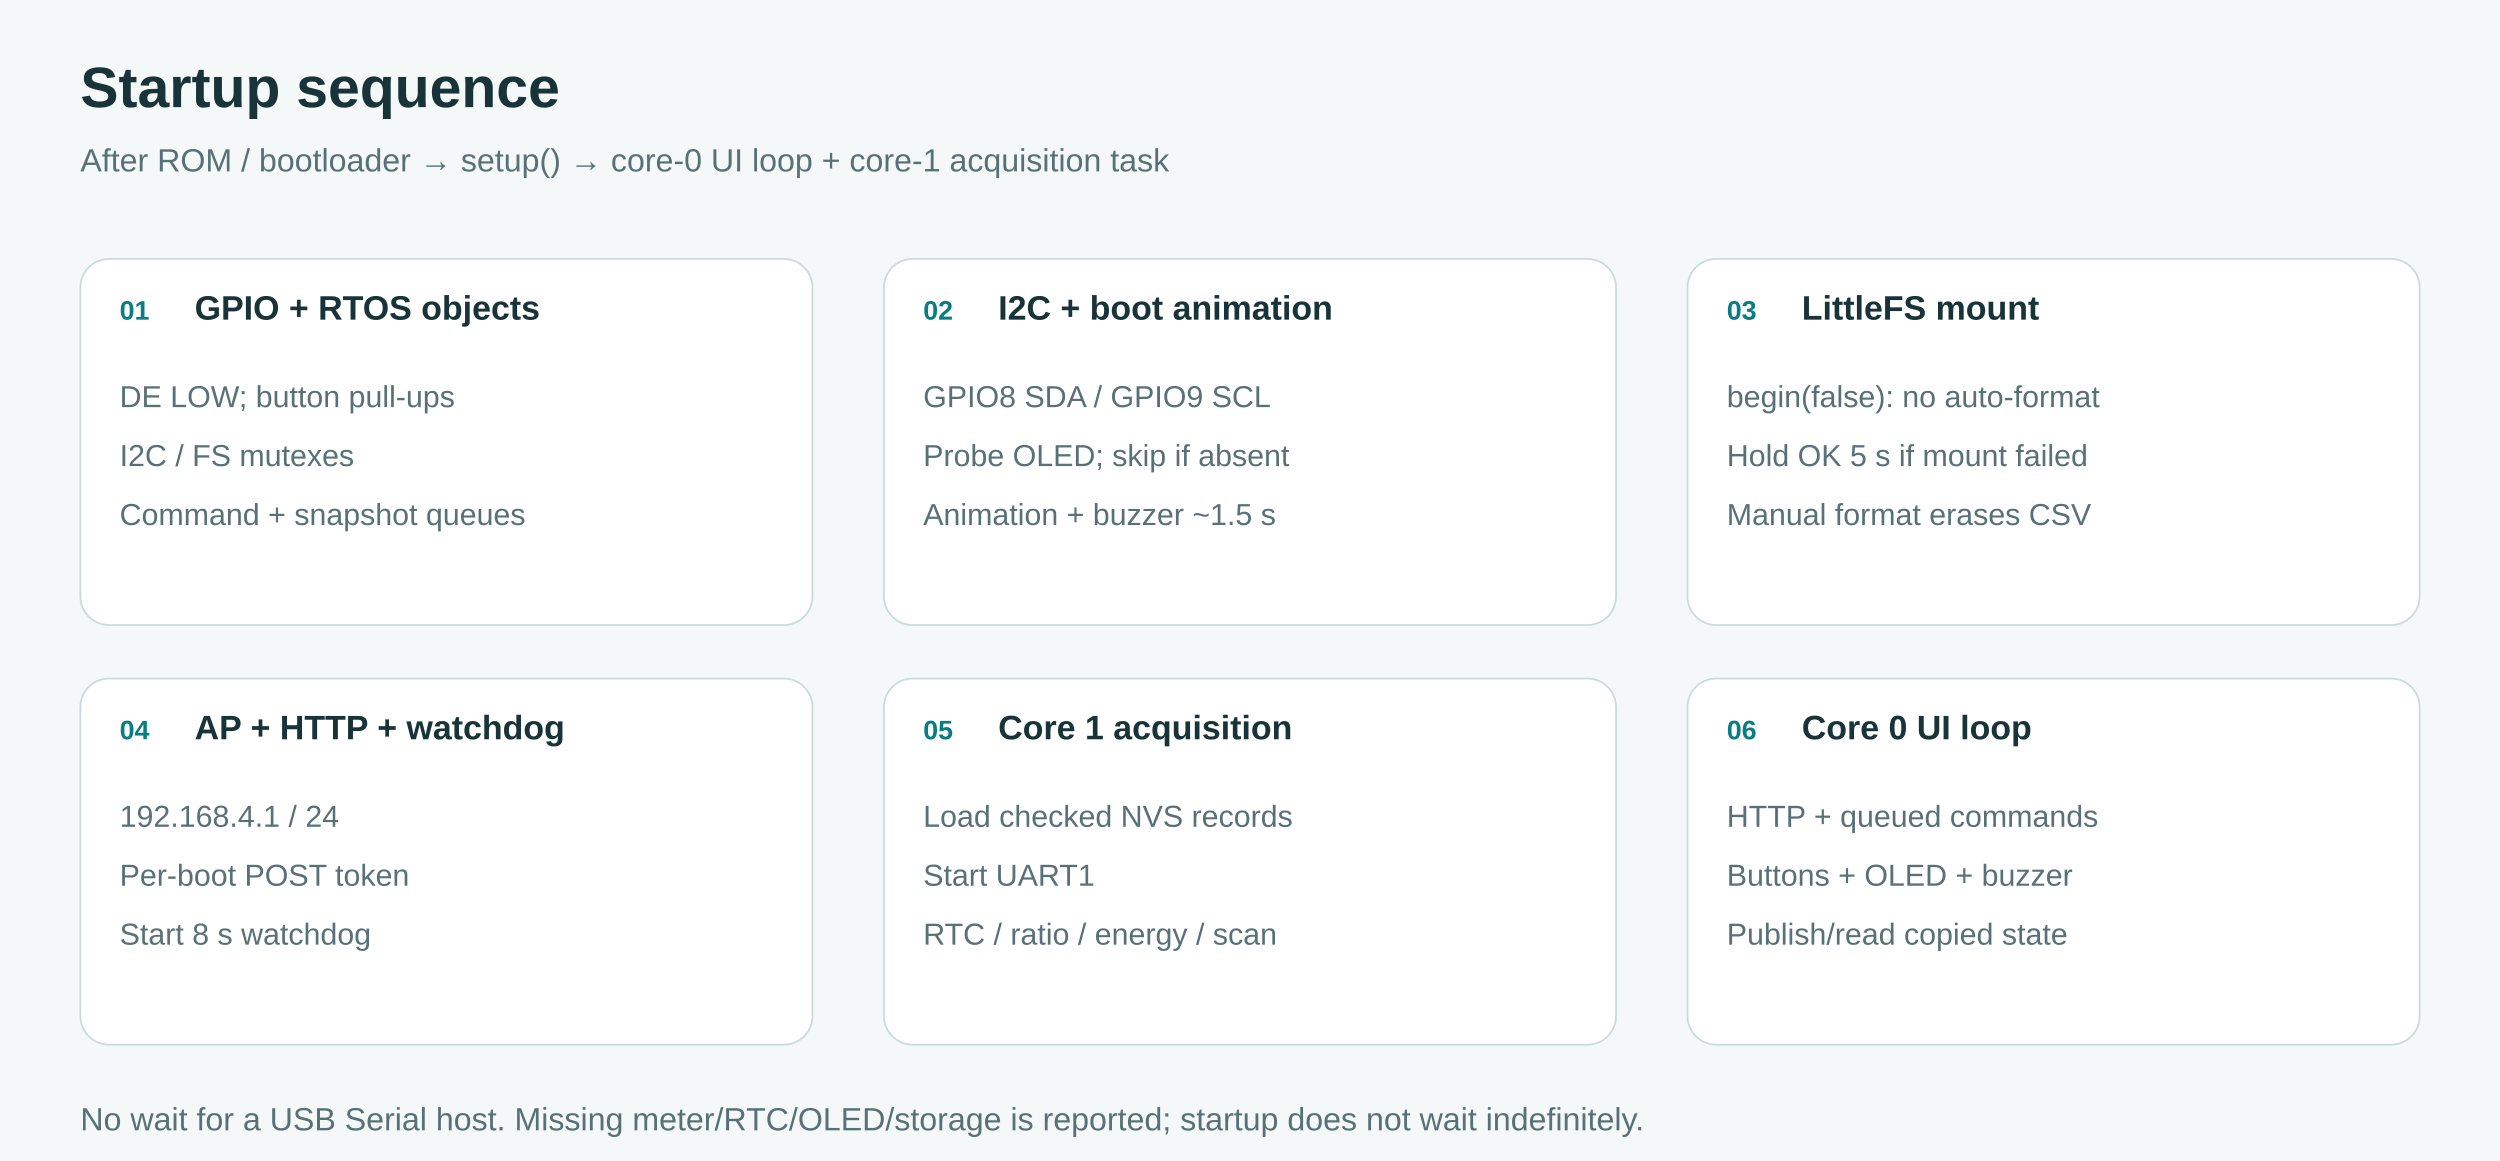
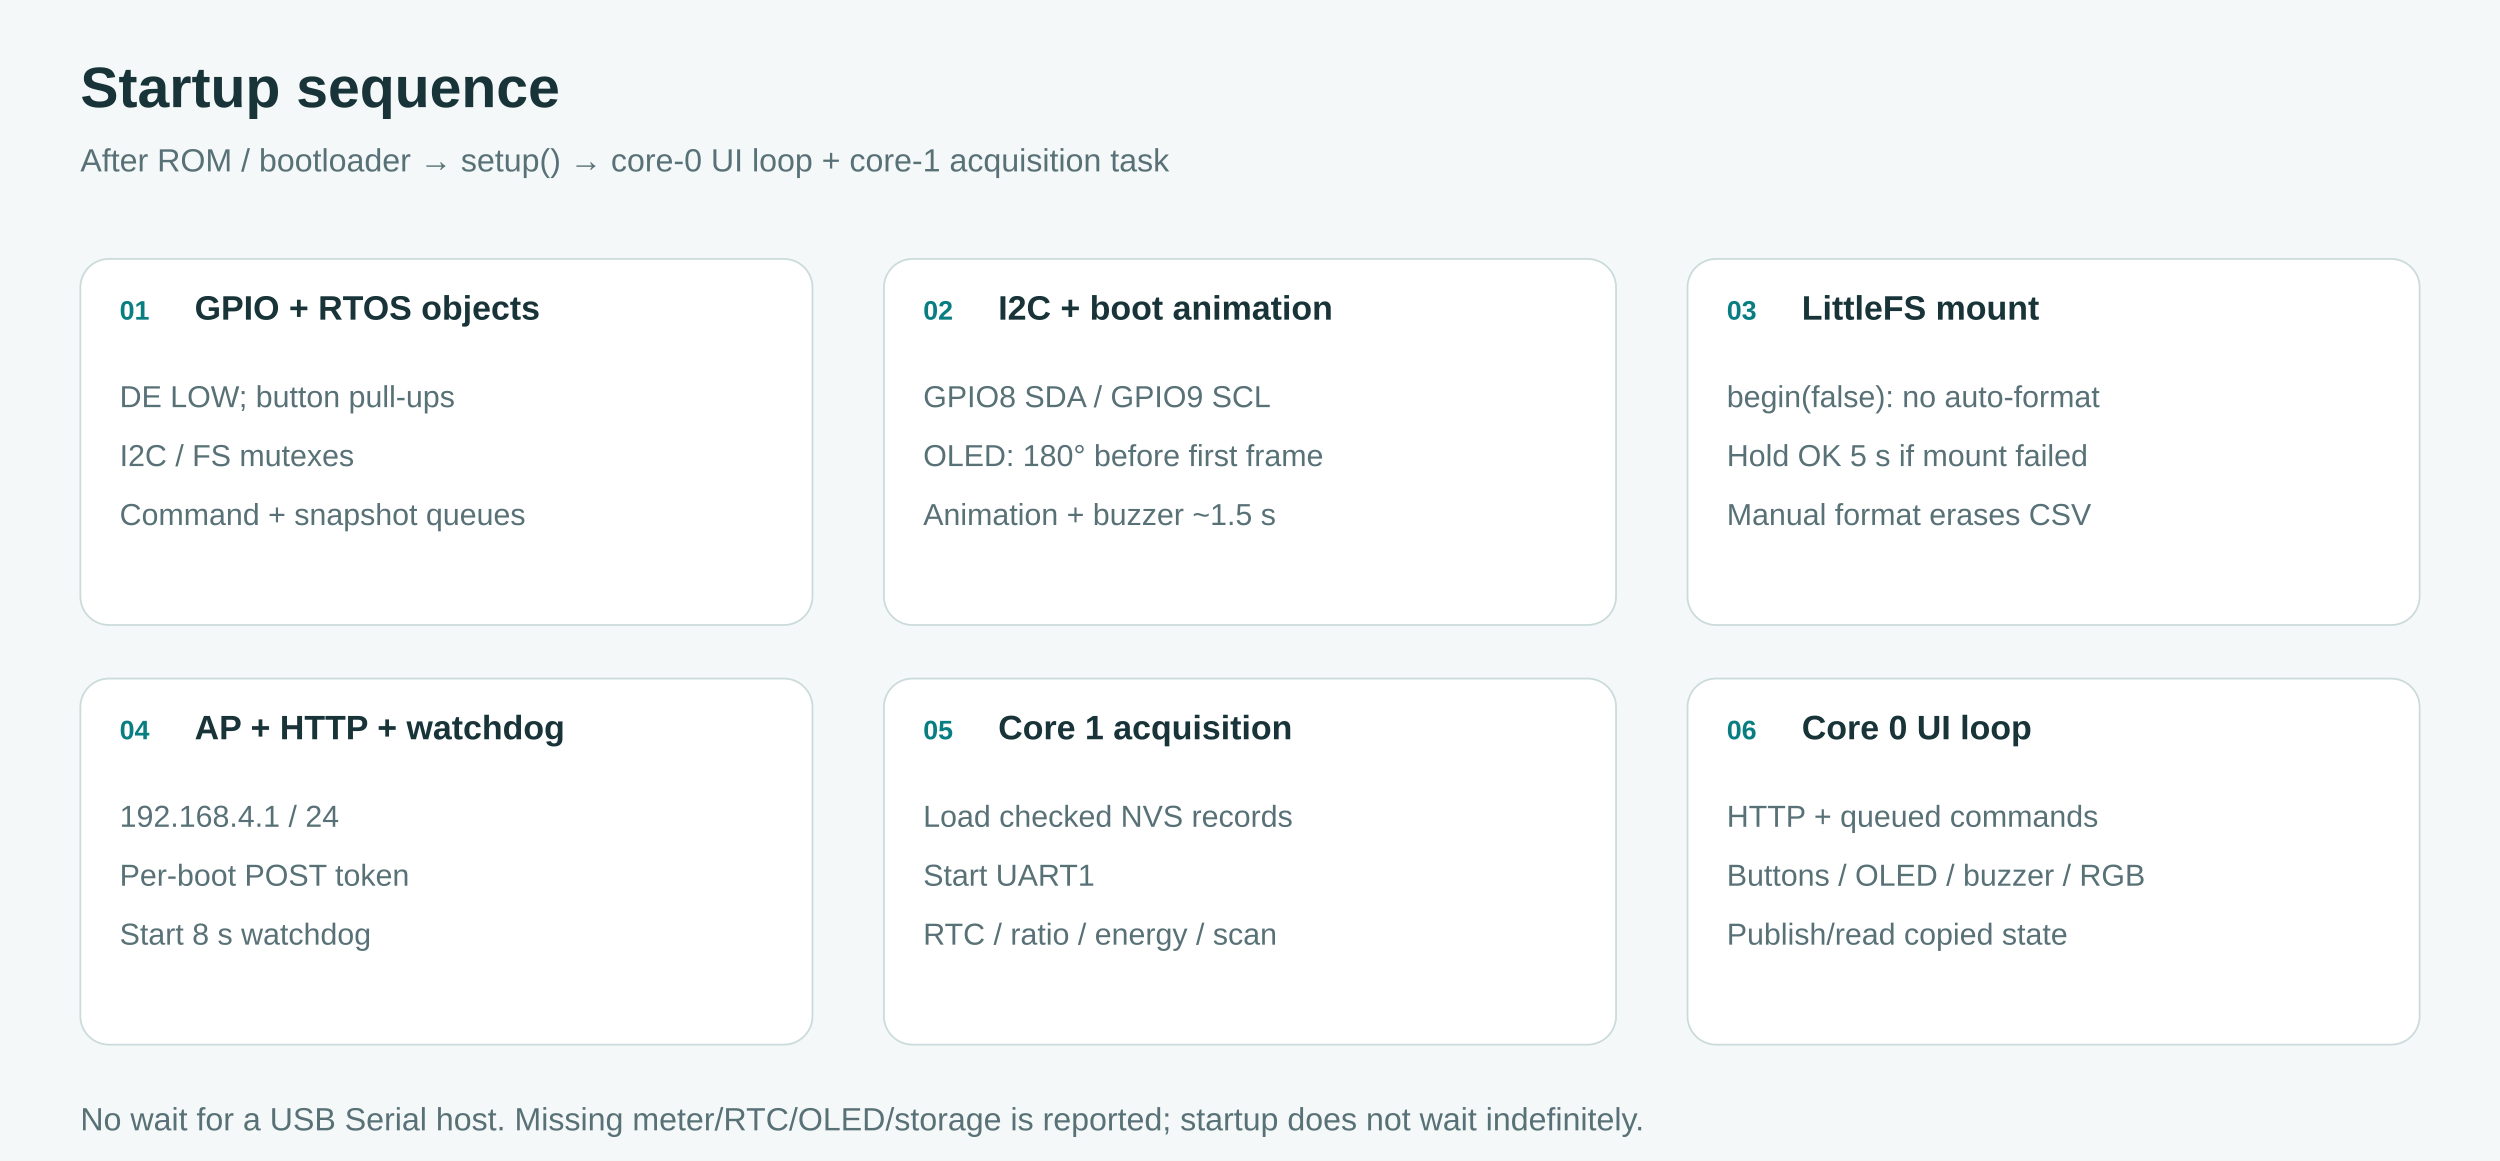
<svg xmlns="http://www.w3.org/2000/svg" width="1400" height="650" viewBox="0 0 1400 650" role="img" aria-labelledby="title desc">
  <rect width="100%" height="100%" fill="#f5f8f8" />
  <text x="45" y="60" fill="#183438" font-family="Arial, sans-serif" font-size="32" font-weight="700" text-anchor="start">Startup sequence</text>
  <text x="45" y="96" fill="#587176" font-family="Arial, sans-serif" font-size="18" font-weight="400" text-anchor="start">After ROM / bootloader → setup() → core-0 UI loop + core-1 acquisition task</text>
  <rect x="45" y="145" width="410" height="205" rx="16" fill="#ffffff" stroke="#cbdada" />
  <text x="67" y="179" fill="#087e82" font-family="Arial, sans-serif" font-size="15" font-weight="700" text-anchor="start">01</text>
  <text x="109" y="179" fill="#183438" font-family="Arial, sans-serif" font-size="19" font-weight="600" text-anchor="start">GPIO + RTOS objects</text>
  <text x="67" y="228" fill="#587176" font-family="Arial, sans-serif" font-size="17" font-weight="400" text-anchor="start">DE LOW; button pull-ups</text>
  <text x="67" y="261" fill="#587176" font-family="Arial, sans-serif" font-size="17" font-weight="400" text-anchor="start">I2C / FS mutexes</text>
  <text x="67" y="294" fill="#587176" font-family="Arial, sans-serif" font-size="17" font-weight="400" text-anchor="start">Command + snapshot queues</text>
  <rect x="495" y="145" width="410" height="205" rx="16" fill="#ffffff" stroke="#cbdada" />
  <text x="517" y="179" fill="#087e82" font-family="Arial, sans-serif" font-size="15" font-weight="700" text-anchor="start">02</text>
  <text x="559" y="179" fill="#183438" font-family="Arial, sans-serif" font-size="19" font-weight="600" text-anchor="start">I2C + boot animation</text>
  <text x="517" y="228" fill="#587176" font-family="Arial, sans-serif" font-size="17" font-weight="400" text-anchor="start">GPIO8 SDA / GPIO9 SCL</text>
-   <text x="517" y="261" fill="#587176" font-family="Arial, sans-serif" font-size="17" font-weight="400" text-anchor="start">Probe OLED; skip if absent</text>
+   <text x="517" y="261" fill="#587176" font-family="Arial, sans-serif" font-size="17" font-weight="400" text-anchor="start">OLED: 180° before first frame</text>
  <text x="517" y="294" fill="#587176" font-family="Arial, sans-serif" font-size="17" font-weight="400" text-anchor="start">Animation + buzzer ~1.5 s</text>
  <rect x="945" y="145" width="410" height="205" rx="16" fill="#ffffff" stroke="#cbdada" />
  <text x="967" y="179" fill="#087e82" font-family="Arial, sans-serif" font-size="15" font-weight="700" text-anchor="start">03</text>
  <text x="1009" y="179" fill="#183438" font-family="Arial, sans-serif" font-size="19" font-weight="600" text-anchor="start">LittleFS mount</text>
  <text x="967" y="228" fill="#587176" font-family="Arial, sans-serif" font-size="17" font-weight="400" text-anchor="start">begin(false): no auto-format</text>
  <text x="967" y="261" fill="#587176" font-family="Arial, sans-serif" font-size="17" font-weight="400" text-anchor="start">Hold OK 5 s if mount failed</text>
  <text x="967" y="294" fill="#587176" font-family="Arial, sans-serif" font-size="17" font-weight="400" text-anchor="start">Manual format erases CSV</text>
  <rect x="45" y="380" width="410" height="205" rx="16" fill="#ffffff" stroke="#cbdada" />
  <text x="67" y="414" fill="#087e82" font-family="Arial, sans-serif" font-size="15" font-weight="700" text-anchor="start">04</text>
  <text x="109" y="414" fill="#183438" font-family="Arial, sans-serif" font-size="19" font-weight="600" text-anchor="start">AP + HTTP + watchdog</text>
  <text x="67" y="463" fill="#587176" font-family="Arial, sans-serif" font-size="17" font-weight="400" text-anchor="start">192.168.4.1 / 24</text>
  <text x="67" y="496" fill="#587176" font-family="Arial, sans-serif" font-size="17" font-weight="400" text-anchor="start">Per-boot POST token</text>
  <text x="67" y="529" fill="#587176" font-family="Arial, sans-serif" font-size="17" font-weight="400" text-anchor="start">Start 8 s watchdog</text>
  <rect x="495" y="380" width="410" height="205" rx="16" fill="#ffffff" stroke="#cbdada" />
  <text x="517" y="414" fill="#087e82" font-family="Arial, sans-serif" font-size="15" font-weight="700" text-anchor="start">05</text>
  <text x="559" y="414" fill="#183438" font-family="Arial, sans-serif" font-size="19" font-weight="600" text-anchor="start">Core 1 acquisition</text>
  <text x="517" y="463" fill="#587176" font-family="Arial, sans-serif" font-size="17" font-weight="400" text-anchor="start">Load checked NVS records</text>
  <text x="517" y="496" fill="#587176" font-family="Arial, sans-serif" font-size="17" font-weight="400" text-anchor="start">Start UART1</text>
  <text x="517" y="529" fill="#587176" font-family="Arial, sans-serif" font-size="17" font-weight="400" text-anchor="start">RTC / ratio / energy / scan</text>
  <rect x="945" y="380" width="410" height="205" rx="16" fill="#ffffff" stroke="#cbdada" />
  <text x="967" y="414" fill="#087e82" font-family="Arial, sans-serif" font-size="15" font-weight="700" text-anchor="start">06</text>
  <text x="1009" y="414" fill="#183438" font-family="Arial, sans-serif" font-size="19" font-weight="600" text-anchor="start">Core 0 UI loop</text>
  <text x="967" y="463" fill="#587176" font-family="Arial, sans-serif" font-size="17" font-weight="400" text-anchor="start">HTTP + queued commands</text>
-   <text x="967" y="496" fill="#587176" font-family="Arial, sans-serif" font-size="17" font-weight="400" text-anchor="start">Buttons + OLED + buzzer</text>
+   <text x="967" y="496" fill="#587176" font-family="Arial, sans-serif" font-size="17" font-weight="400" text-anchor="start">Buttons / OLED / buzzer / RGB</text>
  <text x="967" y="529" fill="#587176" font-family="Arial, sans-serif" font-size="17" font-weight="400" text-anchor="start">Publish/read copied state</text>
  <text x="45" y="633" fill="#587176" font-family="Arial, sans-serif" font-size="18" font-weight="400" text-anchor="start">No wait for a USB Serial host. Missing meter/RTC/OLED/storage is reported; startup does not wait indefinitely.</text>
</svg>
